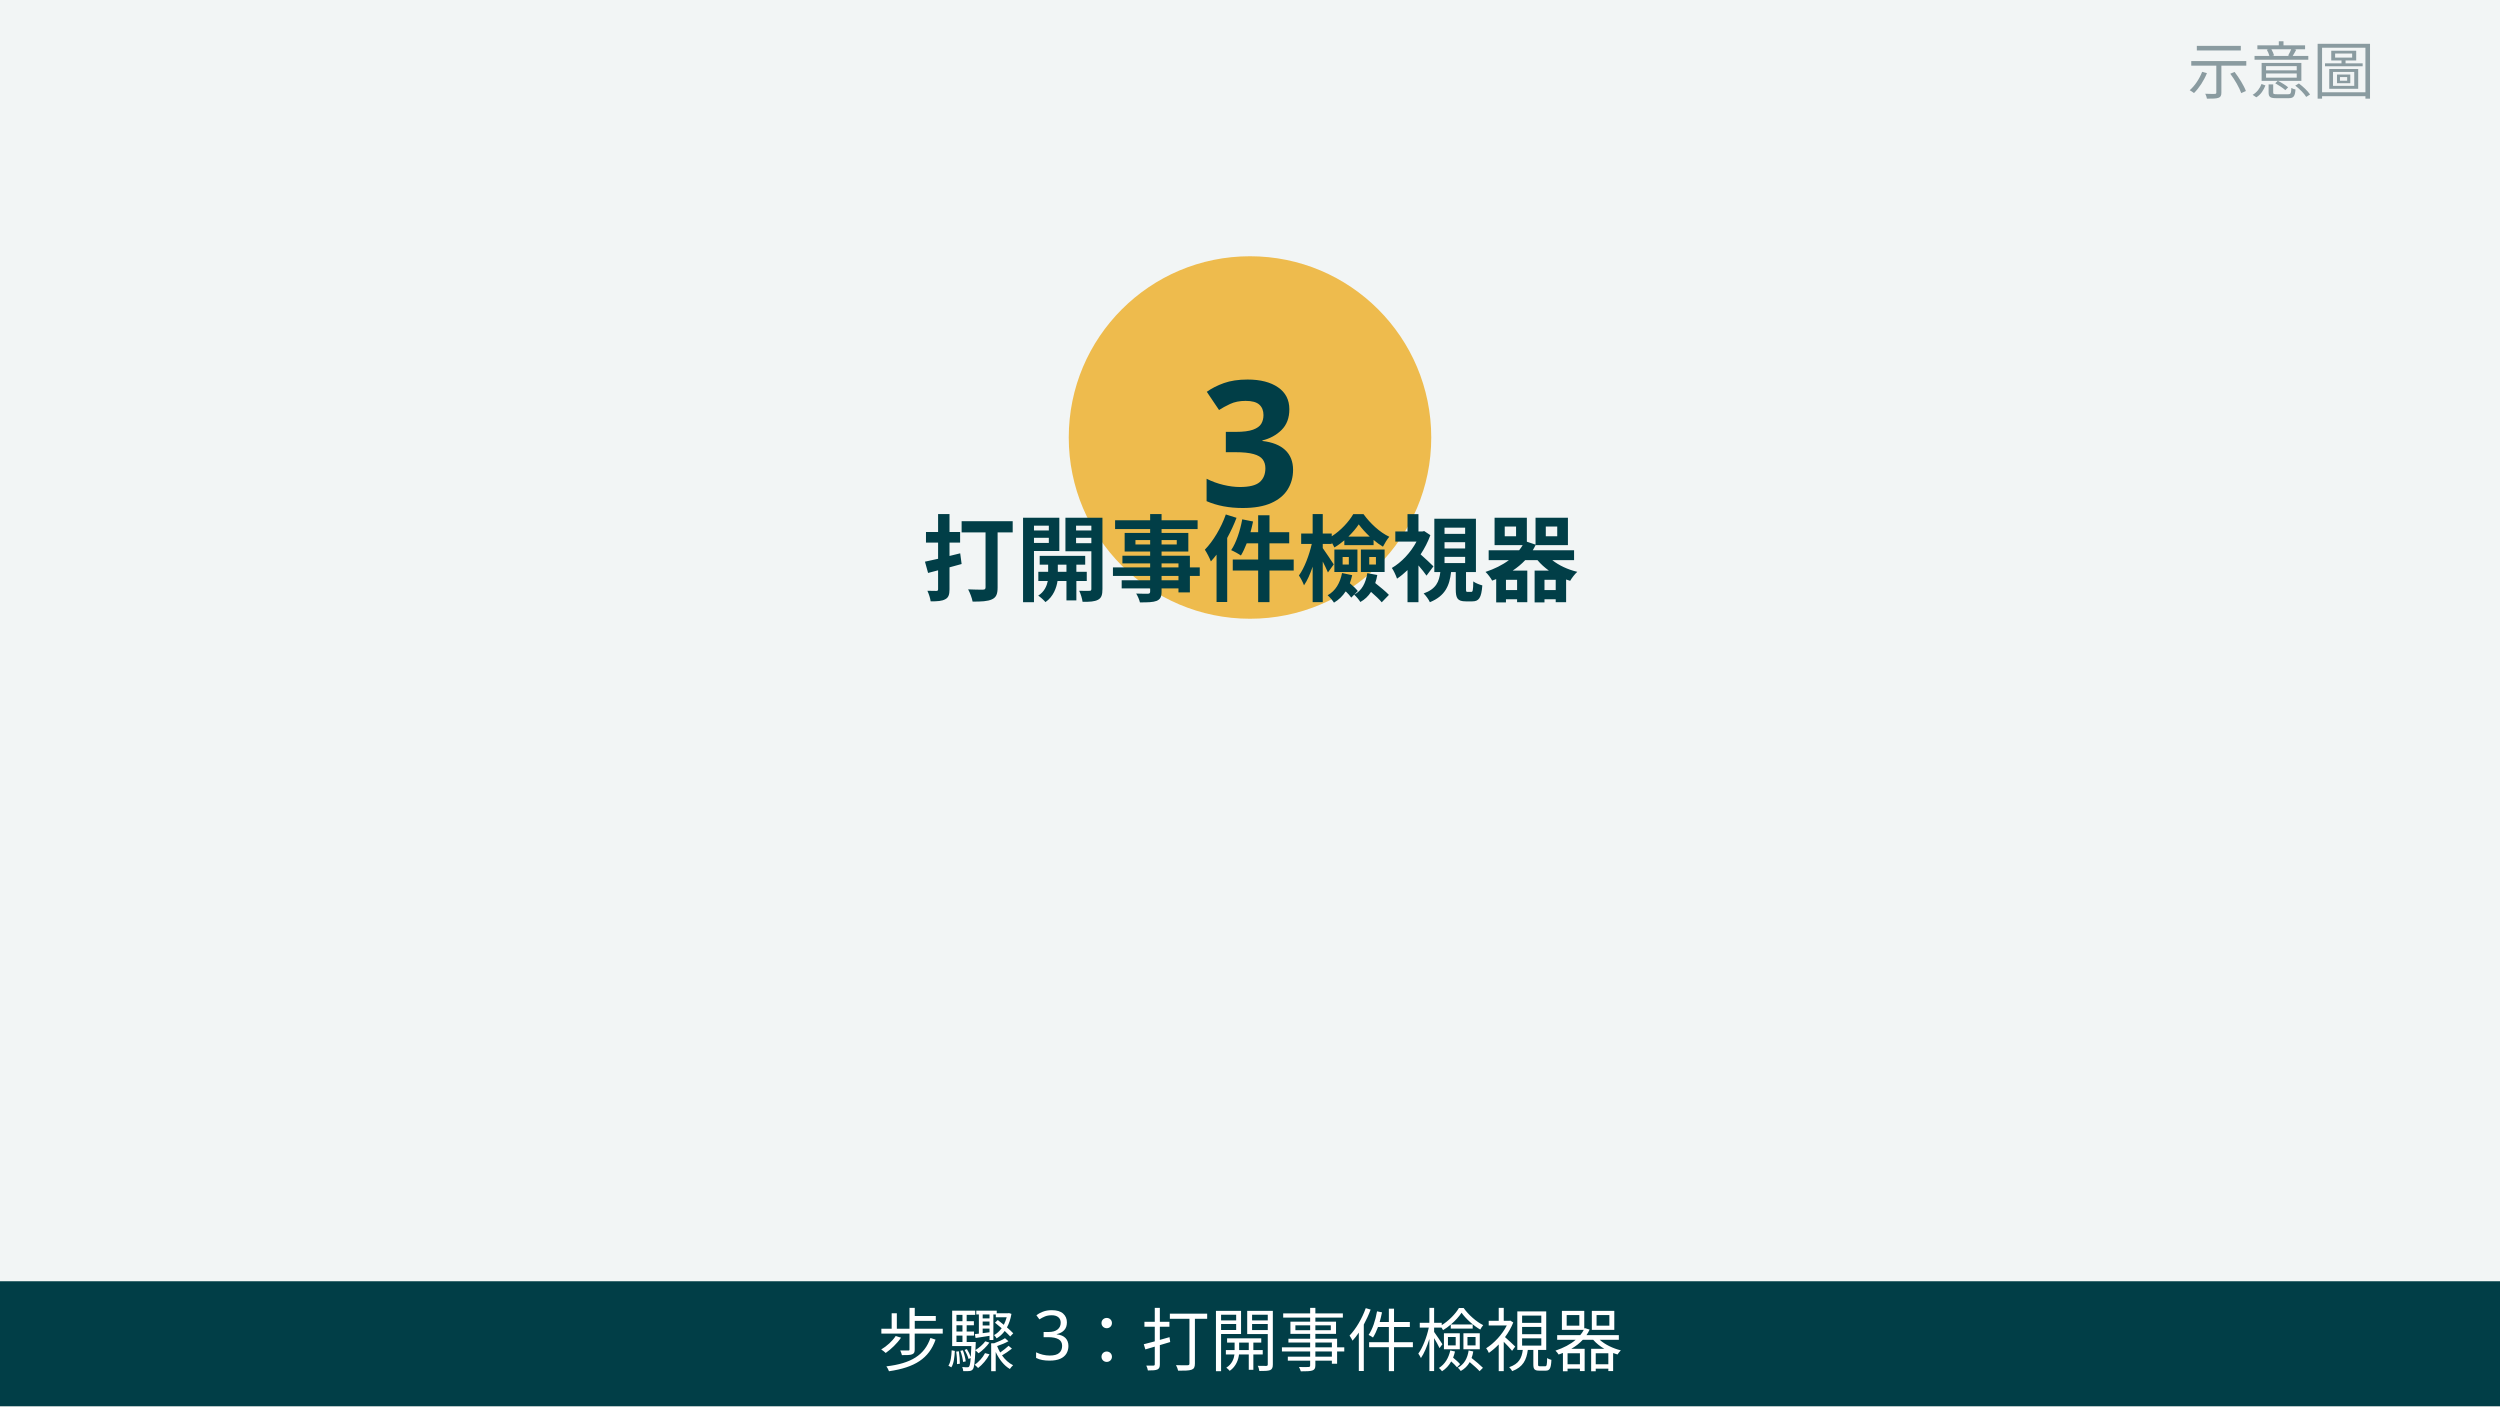
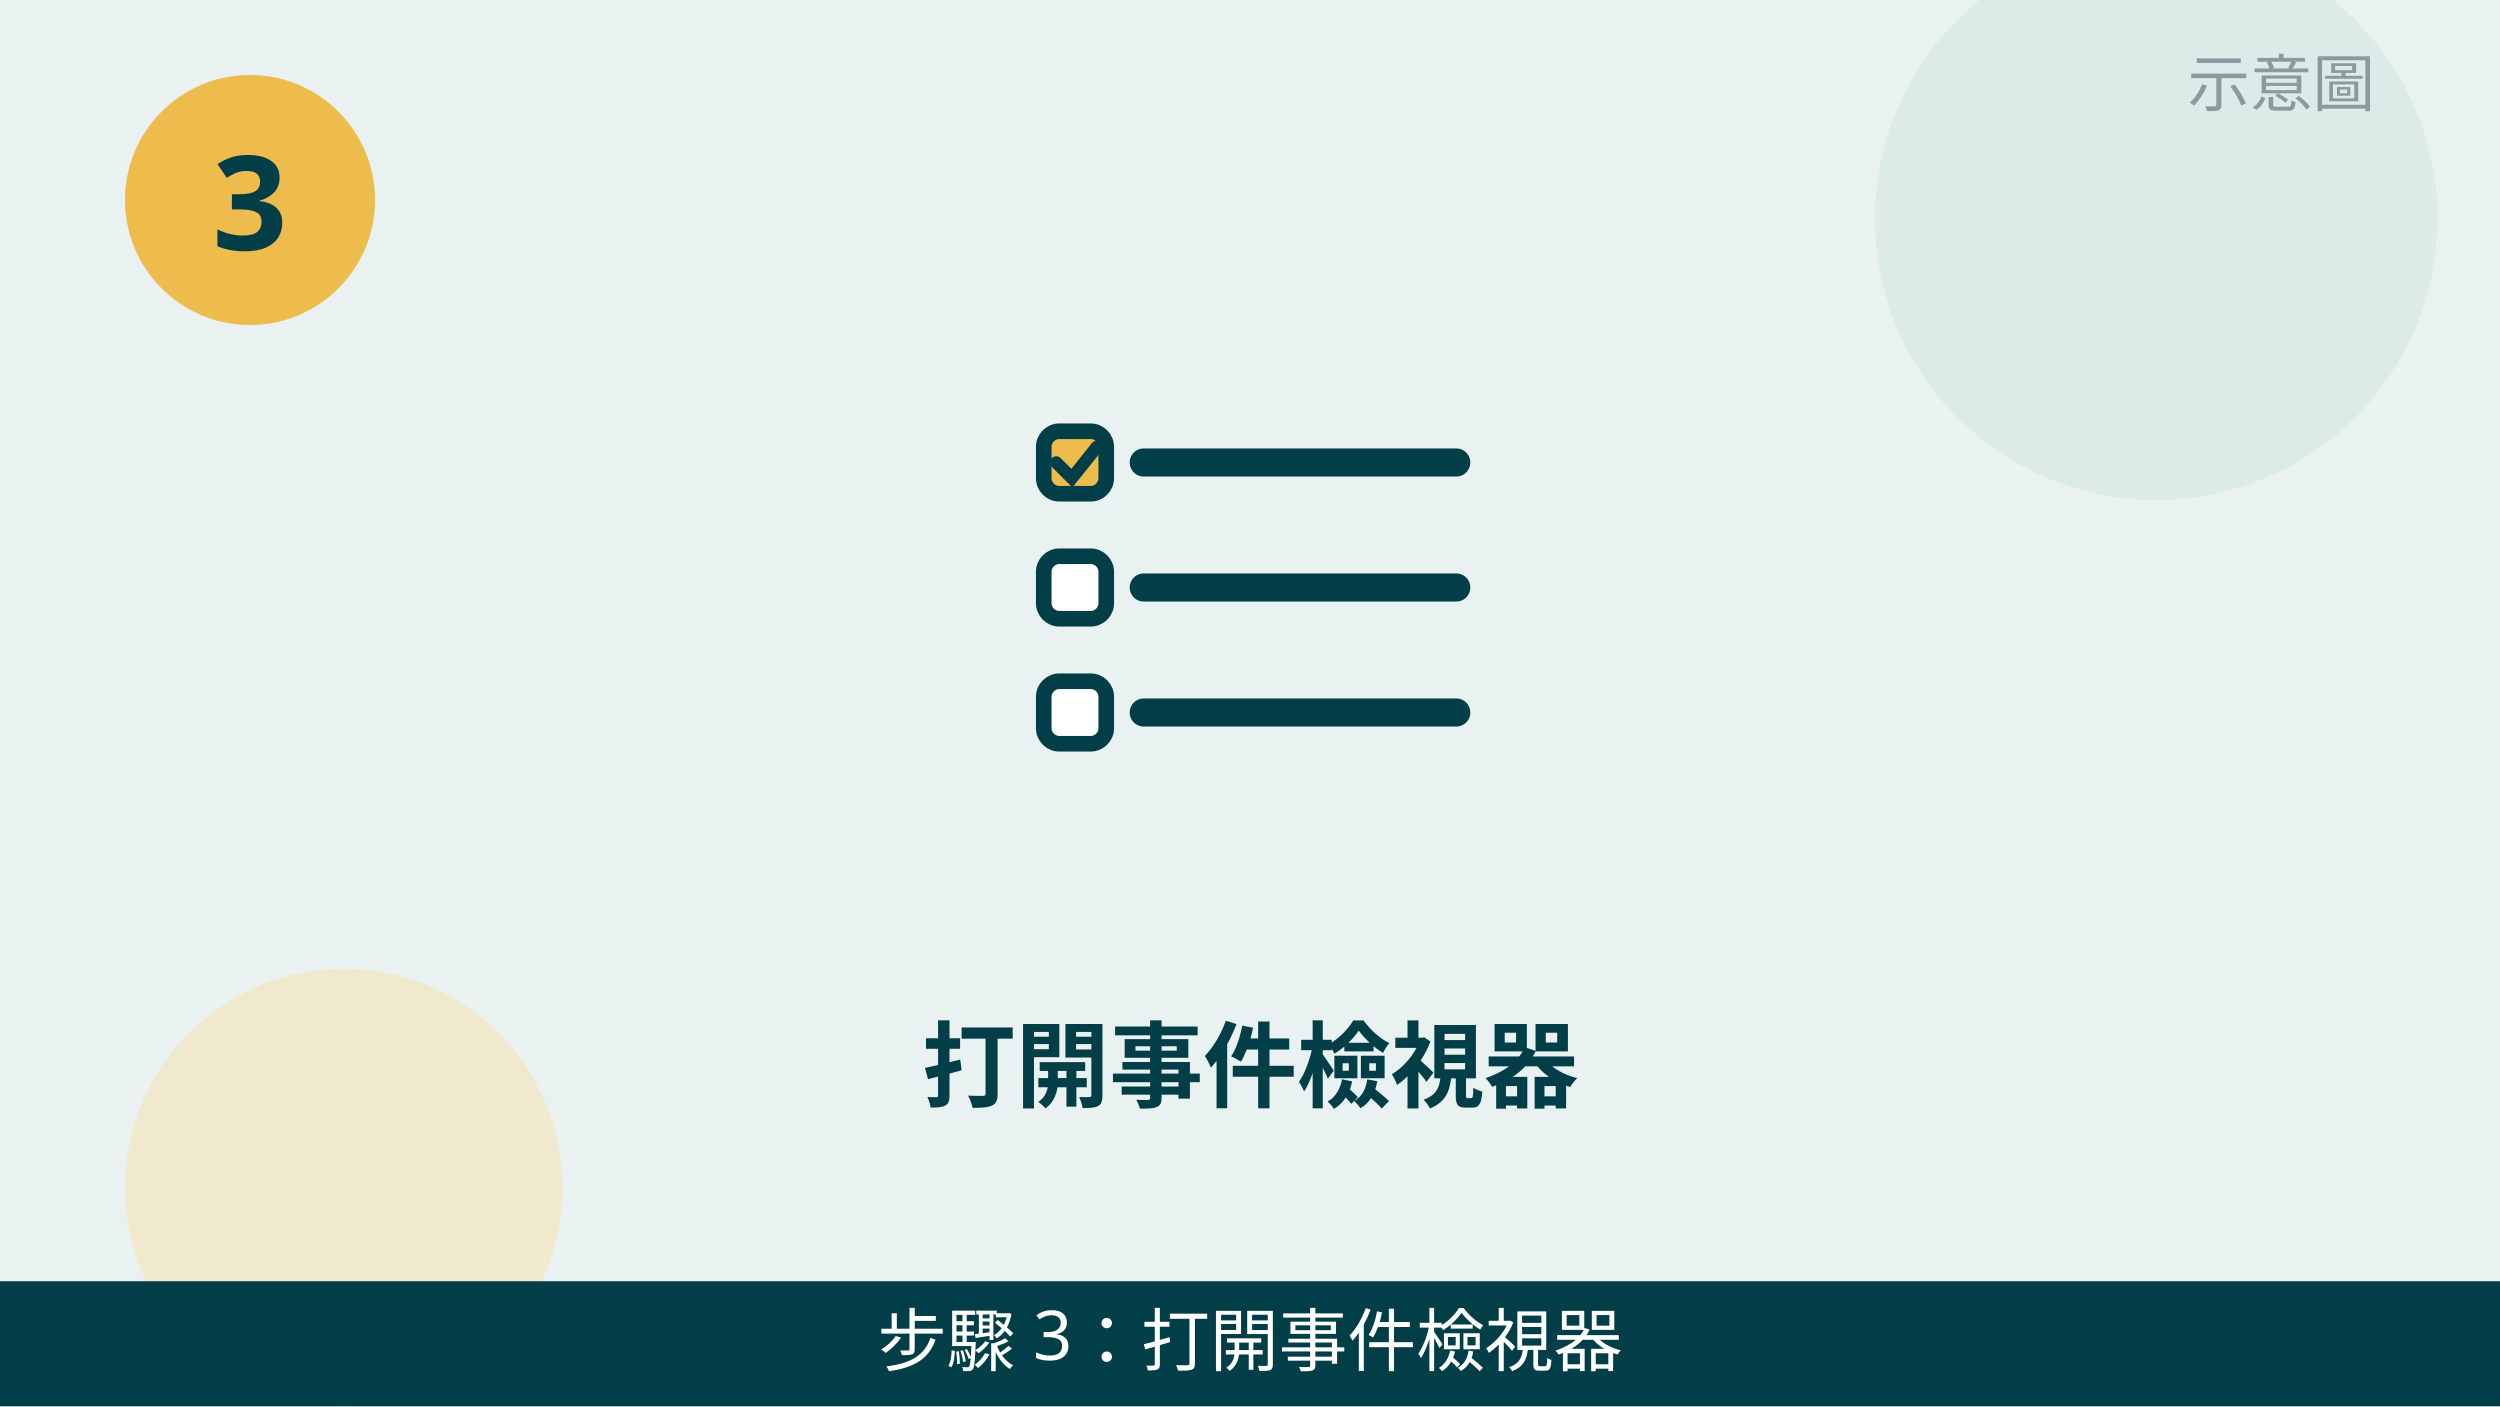
<svg xmlns="http://www.w3.org/2000/svg" width="800" height="450" viewBox="0 0 800 450" font-family="Noto Sans TC, sans-serif">
-   <rect width="800" height="450" fill="#f2f5f5" />
-   <text x="700" y="30" font-size="20" fill="#8a9ba0">示意圖</text>
-   <circle cx="400" cy="140" r="58" fill="#eebb4d" />
-   <text x="400" y="162" font-size="56" fill="#013e47" text-anchor="middle" font-weight="bold">3</text>
-   <text x="400" y="190" font-size="30" fill="#013e47" text-anchor="middle" font-weight="bold">打開事件檢視器</text>
+   <rect width="800" height="450" fill="#e9f2f1" />
+   <circle cx="690" cy="70" r="90" fill="#dcebe8" />
+   <circle cx="110" cy="380" r="70" fill="#f3e5bd" opacity="0.7" />
+   <text x="700" y="34" font-size="20" fill="#8a9ba0">示意圖</text>
+   <circle cx="80" cy="64" r="40" fill="#eebb4d" />
+   <text x="80" y="80" font-size="42" fill="#013e47" text-anchor="middle" font-weight="bold">3</text>
+   <g transform="translate(300,96)">
+     <rect x="34" y="42" width="20" height="20" rx="5" fill="#eebb4d" stroke="#013e47" stroke-width="5" />
+     <path d="M66 52 h100 M66 92 h100 M66 132 h100" stroke="#013e47" stroke-width="9" stroke-linecap="round" />
+     <rect x="34" y="82" width="20" height="20" rx="5" fill="#ffffff" stroke="#013e47" stroke-width="5" />
+     <rect x="34" y="122" width="20" height="20" rx="5" fill="#ffffff" stroke="#013e47" stroke-width="5" />
+     <path d="M38 52 l5 5 l8 -10" stroke="#013e47" stroke-width="4" fill="none" stroke-linecap="round" />
+   </g>
+   <text x="400" y="352" font-size="30" fill="#013e47" text-anchor="middle" font-weight="bold">打開事件檢視器</text>
  <rect x="0" y="410" width="800" height="40" fill="#013e47" />
  <text x="400" y="437" font-size="22" fill="#ffffff" text-anchor="middle">步驟 3：打開事件檢視器</text>
</svg>
